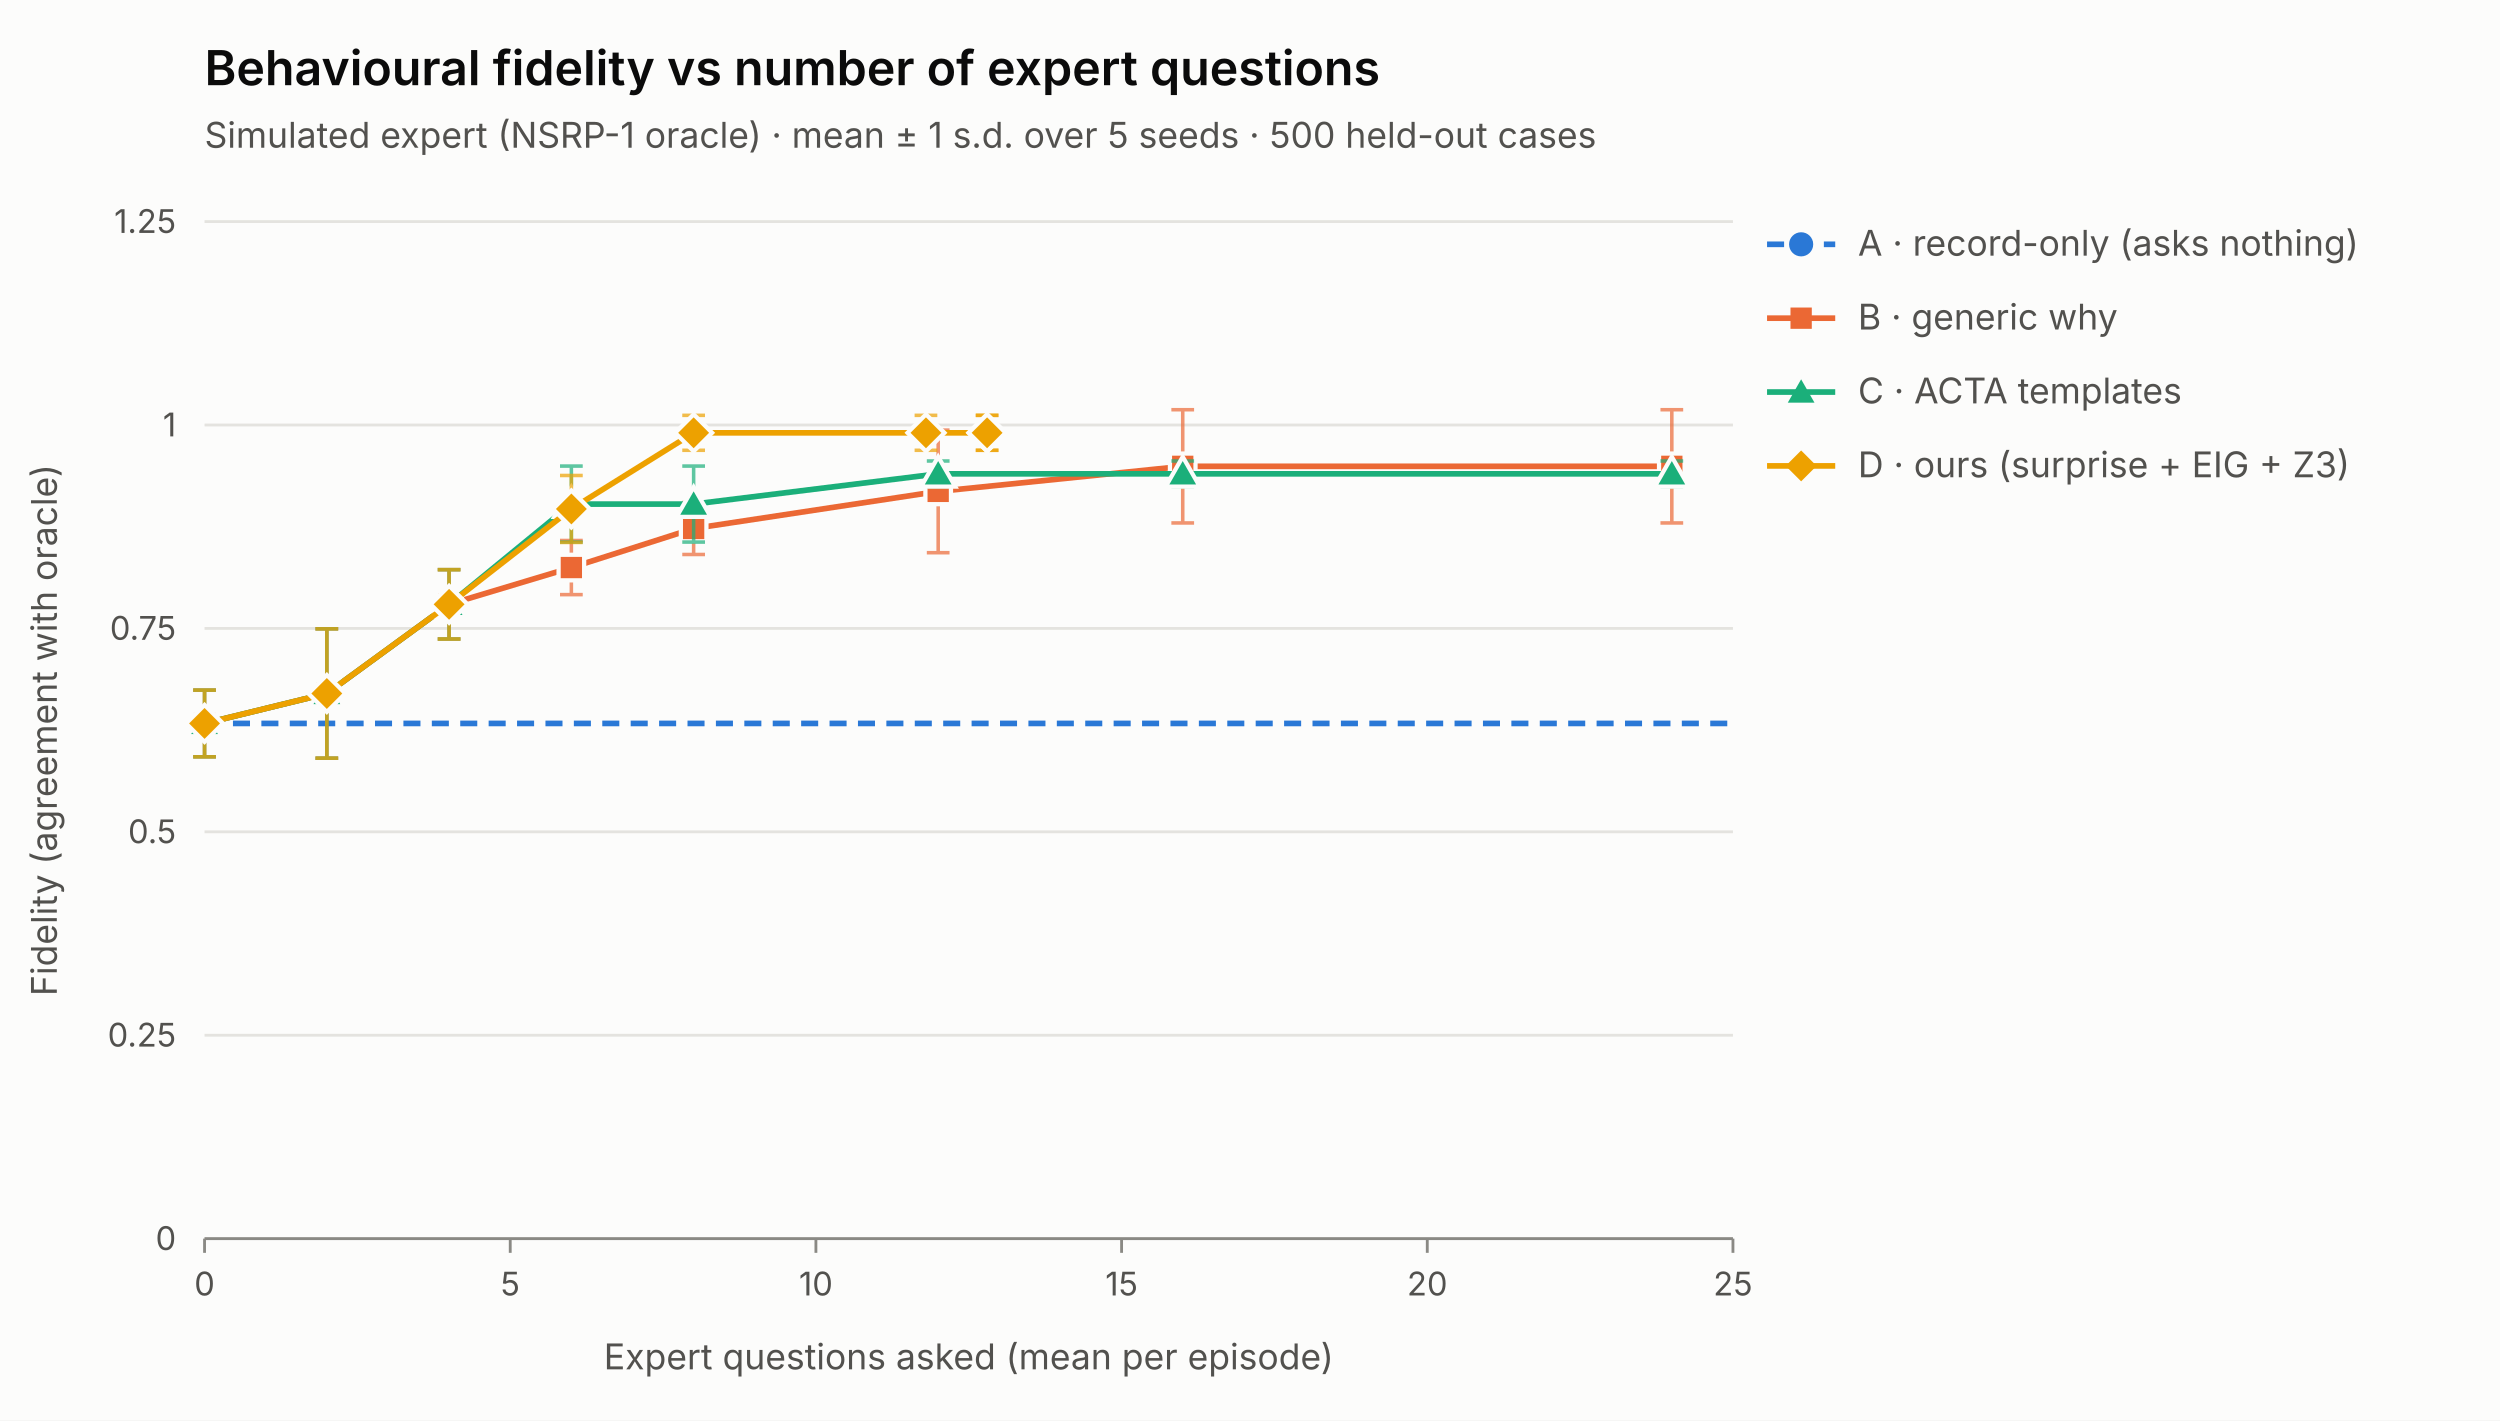
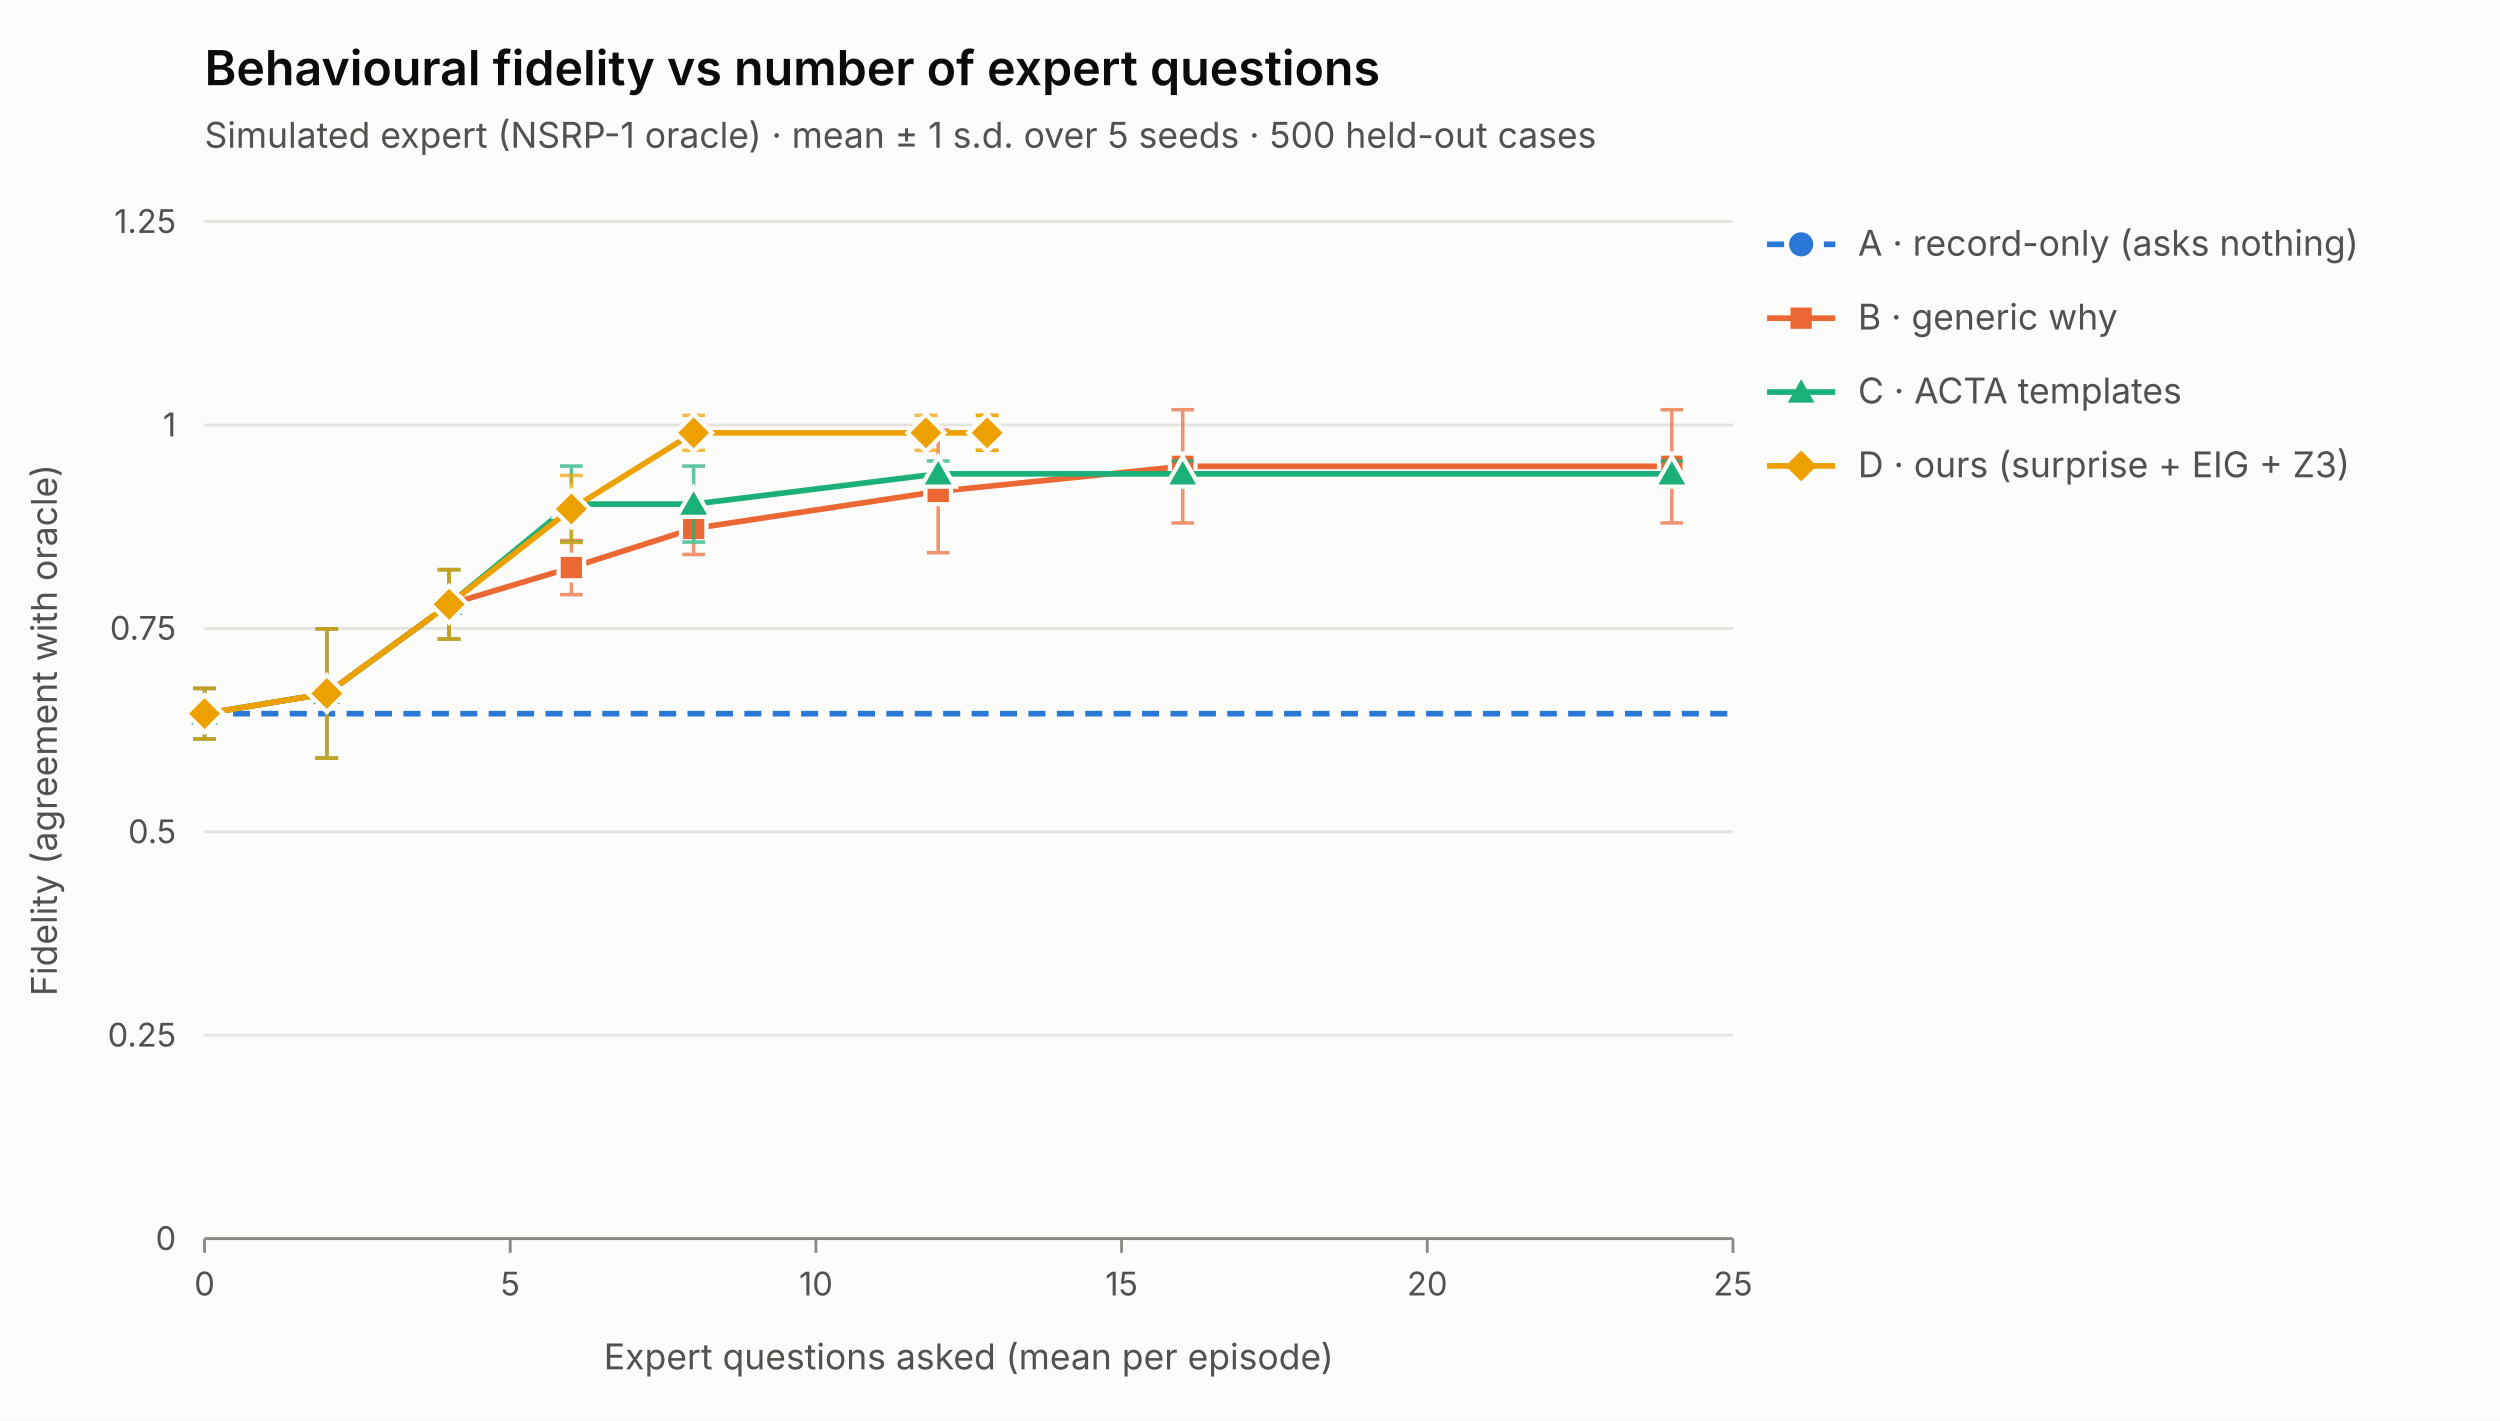
<svg xmlns="http://www.w3.org/2000/svg" width="880" height="500" viewBox="0 0 880 500" role="img" aria-labelledby="t d">
  <style>
    svg { font-family: system-ui, -apple-system, "Segoe UI", sans-serif; }
    .bg { fill: #fcfcfb; }
    .title { fill: #0b0b0b; font-size: 17px; font-weight: 600; }
    .subtitle, .legend, .label { fill: #52514e; font-size: 12.5px; }
    .tick { fill: #52514e; font-size: 11.5px; font-variant-numeric: tabular-nums; }
    .grid { stroke: #e4e3df; stroke-width: 1; }
    .axis { stroke: #8a8984; stroke-width: 1; }
    .line { fill: none; stroke-width: 2; }
    .err { fill: none; stroke-width: 1.25; opacity: 0.7; }
    .ref { stroke-dasharray: 6 4; }
    .series path:not(.line):not(.err), .series rect, .series circle { stroke: #fcfcfb; stroke-width: 1.5; }
    .sA .line, .sA .err { stroke: #2a78d6; } .sA circle, .sA rect, .sA path:not(.line):not(.err) { fill: #2a78d6; }
    .sB .line, .sB .err { stroke: #eb6834; } .sB circle, .sB rect, .sB path:not(.line):not(.err) { fill: #eb6834; }
    .sC .line, .sC .err { stroke: #1baf7a; } .sC circle, .sC rect, .sC path:not(.line):not(.err) { fill: #1baf7a; }
    .sD .line, .sD .err { stroke: #eda100; } .sD circle, .sD rect, .sD path:not(.line):not(.err) { fill: #eda100; }
    @media (prefers-color-scheme: dark) {
      .bg { fill: #1a1a19; }
      .title { fill: #ffffff; }
      .subtitle, .legend, .label, .tick { fill: #c3c2b7; }
      .grid { stroke: #34332f; }
      .series path:not(.line):not(.err), .series rect, .series circle { stroke: #1a1a19; }
      .sA .line, .sA .err { stroke: #3987e5; } .sA circle, .sA rect, .sA path:not(.line):not(.err) { fill: #3987e5; }
      .sB .line, .sB .err { stroke: #d95926; } .sB circle, .sB rect, .sB path:not(.line):not(.err) { fill: #d95926; }
      .sC .line, .sC .err { stroke: #199e70; } .sC circle, .sC rect, .sC path:not(.line):not(.err) { fill: #199e70; }
      .sD .line, .sD .err { stroke: #c98500; } .sD circle, .sD rect, .sD path:not(.line):not(.err) { fill: #c98500; }
    }
</style>
  <rect class="bg" width="880" height="500" />
  <text class="title" x="72" y="30">Behavioural fidelity vs number of expert questions</text>
  <text class="subtitle" x="72" y="52">Simulated expert (NSRP-1 oracle) · mean ± 1 s.d. over 5 seeds · 500 held-out cases</text>
  <line class="grid" x1="72" x2="610" y1="436" y2="436" />
  <text class="tick" x="62" y="440" text-anchor="end">0</text>
  <line class="grid" x1="72" x2="610" y1="364.4" y2="364.4" />
  <text class="tick" x="62" y="368.4" text-anchor="end">0.25</text>
  <line class="grid" x1="72" x2="610" y1="292.8" y2="292.8" />
  <text class="tick" x="62" y="296.8" text-anchor="end">0.5</text>
  <line class="grid" x1="72" x2="610" y1="221.2" y2="221.2" />
  <text class="tick" x="62" y="225.2" text-anchor="end">0.75</text>
  <line class="grid" x1="72" x2="610" y1="149.6" y2="149.6" />
  <text class="tick" x="62" y="153.6" text-anchor="end">1</text>
  <line class="grid" x1="72" x2="610" y1="78" y2="78" />
  <text class="tick" x="62" y="82" text-anchor="end">1.25</text>
  <line class="axis" x1="72" x2="72" y1="436" y2="441" />
  <text class="tick" x="72" y="456" text-anchor="middle">0</text>
  <line class="axis" x1="179.6" x2="179.6" y1="436" y2="441" />
  <text class="tick" x="179.6" y="456" text-anchor="middle">5</text>
  <line class="axis" x1="287.2" x2="287.2" y1="436" y2="441" />
  <text class="tick" x="287.2" y="456" text-anchor="middle">10</text>
  <line class="axis" x1="394.8" x2="394.8" y1="436" y2="441" />
  <text class="tick" x="394.8" y="456" text-anchor="middle">15</text>
  <line class="axis" x1="502.4" x2="502.4" y1="436" y2="441" />
  <text class="tick" x="502.4" y="456" text-anchor="middle">20</text>
  <line class="axis" x1="610" x2="610" y1="436" y2="441" />
  <text class="tick" x="610" y="456" text-anchor="middle">25</text>
  <line class="axis" x1="72" x2="610" y1="436" y2="436" />
  <text class="label" x="341" y="482" text-anchor="middle">Expert questions asked (mean per episode)</text>
  <text class="label" transform="translate(20 257) rotate(-90)" text-anchor="middle">Fidelity (agreement with oracle)</text>
  <g class="series sA" data-strategy="A">
-     <path class="line ref" d="M72 254.65H610" />
-     <circle cx="72" cy="254.65" r="5" />
+     <path class="line ref" d="M72 251.21H610" />
+     <circle cx="72" cy="251.21" r="5" />
  </g>
  <g class="series sB" data-strategy="B">
-     <path class="line" d="M72 254.65L115.04 244.11L158.08 212.72L201.12 199.78L244.16 186.03L330.24 172.97L416.32 164.15L588.48 164.15" />
-     <path class="err" d="M72 266.39V242.92M68 266.39H76M68 242.92H76" />
+     <path class="line" d="M72 251.21L115.04 244.11L158.08 212.72L201.12 199.78L244.16 186.03L330.24 172.97L416.32 164.15L588.48 164.15" />
+     <path class="err" d="M72 260.11V242.32M68 260.11H76M68 242.32H76" />
    <path class="err" d="M115.04 266.88V221.34M111.04 266.88H119.04M111.04 221.34H119.04" />
    <path class="err" d="M158.08 224.93V200.52M154.08 224.93H162.08M154.08 200.52H162.08" />
    <path class="err" d="M201.12 209.31V190.25M197.12 209.31H205.12M197.12 190.25H205.12" />
    <path class="err" d="M244.16 195.18V176.88M240.16 195.18H248.16M240.16 176.88H248.16" />
    <path class="err" d="M330.24 194.55V151.4M326.24 194.55H334.24M326.24 151.4H334.24" />
    <path class="err" d="M416.32 184.08V144.22M412.32 184.08H420.32M412.32 144.22H420.32" />
    <path class="err" d="M588.48 184.08V144.22M584.48 184.08H592.48M584.48 144.22H592.48" />
    <g>
-       <rect x="67.5" y="250.15" width="9" height="9" />
+       <rect x="67.5" y="246.71" width="9" height="9" />
    </g>
    <g>
      <rect x="110.54" y="239.61" width="9" height="9" />
    </g>
    <g>
      <rect x="153.58" y="208.22" width="9" height="9" />
    </g>
    <g>
      <rect x="196.62" y="195.28" width="9" height="9" />
    </g>
    <g>
      <rect x="239.66" y="181.53" width="9" height="9" />
    </g>
    <g>
      <rect x="325.74" y="168.47" width="9" height="9" />
    </g>
    <g>
      <rect x="411.82" y="159.65" width="9" height="9" />
    </g>
    <g>
      <rect x="583.98" y="159.65" width="9" height="9" />
    </g>
  </g>
  <g class="series sC" data-strategy="C">
-     <path class="line" d="M72 254.65L115.04 244.11L158.08 212.72L201.12 177.44L244.16 177.44L330.24 166.78L416.32 166.78L588.48 166.78" />
-     <path class="err" d="M72 266.39V242.92M68 266.39H76M68 242.92H76" />
+     <path class="line" d="M72 251.21L115.04 244.11L158.08 212.72L201.12 177.44L244.16 177.44L330.24 166.78L416.32 166.78L588.48 166.78" />
+     <path class="err" d="M72 260.11V242.32M68 260.11H76M68 242.32H76" />
    <path class="err" d="M115.04 266.88V221.34M111.04 266.88H119.04M111.04 221.34H119.04" />
    <path class="err" d="M158.08 224.93V200.52M154.08 224.93H162.08M154.08 200.52H162.08" />
    <path class="err" d="M201.12 190.81V164.06M197.12 190.81H205.12M197.12 164.06H205.12" />
    <path class="err" d="M244.16 190.81V164.06M240.16 190.81H248.16M240.16 164.06H248.16" />
    <path class="err" d="M330.24 171.29V162.27M326.24 171.29H334.24M326.24 162.27H334.24" />
    <path class="err" d="M416.32 171.29V162.27M412.32 171.29H420.32M412.32 162.27H420.32" />
    <path class="err" d="M588.48 171.29V162.27M584.48 171.29H592.48M584.48 162.27H592.48" />
    <g>
-       <path d="M72 248.65L78 259.15L66 259.15Z" />
+       <path d="M72 245.21L78 255.71L66 255.71Z" />
    </g>
    <g>
      <path d="M115.04 238.11L121.04 248.61L109.04 248.61Z" />
    </g>
    <g>
      <path d="M158.08 206.72L164.08 217.22L152.08 217.22Z" />
    </g>
    <g>
      <path d="M201.12 171.44L207.12 181.94L195.12 181.94Z" />
    </g>
    <g>
      <path d="M244.16 171.44L250.16 181.94L238.16 181.94Z" />
    </g>
    <g>
      <path d="M330.24 160.78L336.24 171.28L324.24 171.28Z" />
    </g>
    <g>
      <path d="M416.32 160.78L422.32 171.28L410.32 171.28Z" />
    </g>
    <g>
      <path d="M588.48 160.78L594.48 171.28L582.48 171.28Z" />
    </g>
  </g>
  <g class="series sD" data-strategy="D">
-     <path class="line" d="M72 254.65L115.04 244.11L158.08 212.72L201.12 179.16L244.16 152.35L325.94 152.35L347.46 152.35L347.46 152.35" />
-     <path class="err" d="M72 266.39V242.92M68 266.39H76M68 242.92H76" />
+     <path class="line" d="M72 251.21L115.04 244.11L158.08 212.72L201.12 179.16L244.16 152.35L325.94 152.35L347.46 152.35L347.46 152.35" />
+     <path class="err" d="M72 260.11V242.32M68 260.11H76M68 242.32H76" />
    <path class="err" d="M115.04 266.88V221.34M111.04 266.88H119.04M111.04 221.34H119.04" />
    <path class="err" d="M158.08 224.93V200.52M154.08 224.93H162.08M154.08 200.52H162.08" />
    <path class="err" d="M201.12 190.94V167.37M197.12 190.94H205.12M197.12 167.37H205.12" />
    <path class="err" d="M244.16 158.5V146.2M240.16 158.5H248.16M240.16 146.2H248.16" />
    <path class="err" d="M325.94 158.5V146.2M321.94 158.5H329.94M321.94 146.2H329.94" />
    <path class="err" d="M347.46 158.5V146.2M343.46 158.5H351.46M343.46 146.2H351.46" />
    <path class="err" d="M347.46 158.5V146.2M343.46 158.5H351.46M343.46 146.2H351.46" />
    <g>
-       <path d="M72 248.15L78.5 254.65L72 261.15L65.5 254.65Z" />
+       <path d="M72 244.71L78.5 251.21L72 257.71L65.5 251.21Z" />
    </g>
    <g>
      <path d="M115.04 237.61L121.54 244.11L115.04 250.61L108.54 244.11Z" />
    </g>
    <g>
      <path d="M158.08 206.22L164.58 212.72L158.08 219.22L151.58 212.72Z" />
    </g>
    <g>
      <path d="M201.12 172.66L207.62 179.16L201.12 185.66L194.62 179.16Z" />
    </g>
    <g>
      <path d="M244.16 145.85L250.66 152.35L244.16 158.85L237.66 152.35Z" />
    </g>
    <g>
      <path d="M325.94 145.85L332.44 152.35L325.94 158.85L319.44 152.35Z" />
    </g>
    <g>
      <path d="M347.46 145.85L353.96 152.35L347.46 158.85L340.96 152.35Z" />
    </g>
    <g>
      <path d="M347.46 145.85L353.96 152.35L347.46 158.85L340.96 152.35Z" />
    </g>
  </g>
  <g class="series sA">
    <circle cx="634" cy="86" r="5" />
    <line class="line ref" x1="622" x2="646" y1="86" y2="86" />
  </g>
  <text class="legend" x="654" y="90">A · record-only (asks nothing)</text>
  <g class="series sB">
    <rect x="629.5" y="107.5" width="9" height="9" />
    <line class="line" x1="622" x2="646" y1="112" y2="112" />
  </g>
  <text class="legend" x="654" y="116">B · generic why</text>
  <g class="series sC">
    <path d="M634 132L640 142.5L628 142.5Z" />
    <line class="line" x1="622" x2="646" y1="138" y2="138" />
  </g>
  <text class="legend" x="654" y="142">C · ACTA templates</text>
  <g class="series sD">
    <path d="M634 157.5L640.5 164L634 170.5L627.5 164Z" />
    <line class="line" x1="622" x2="646" y1="164" y2="164" />
  </g>
  <text class="legend" x="654" y="168">D · ours (surprise + EIG + Z3)</text>
</svg>
